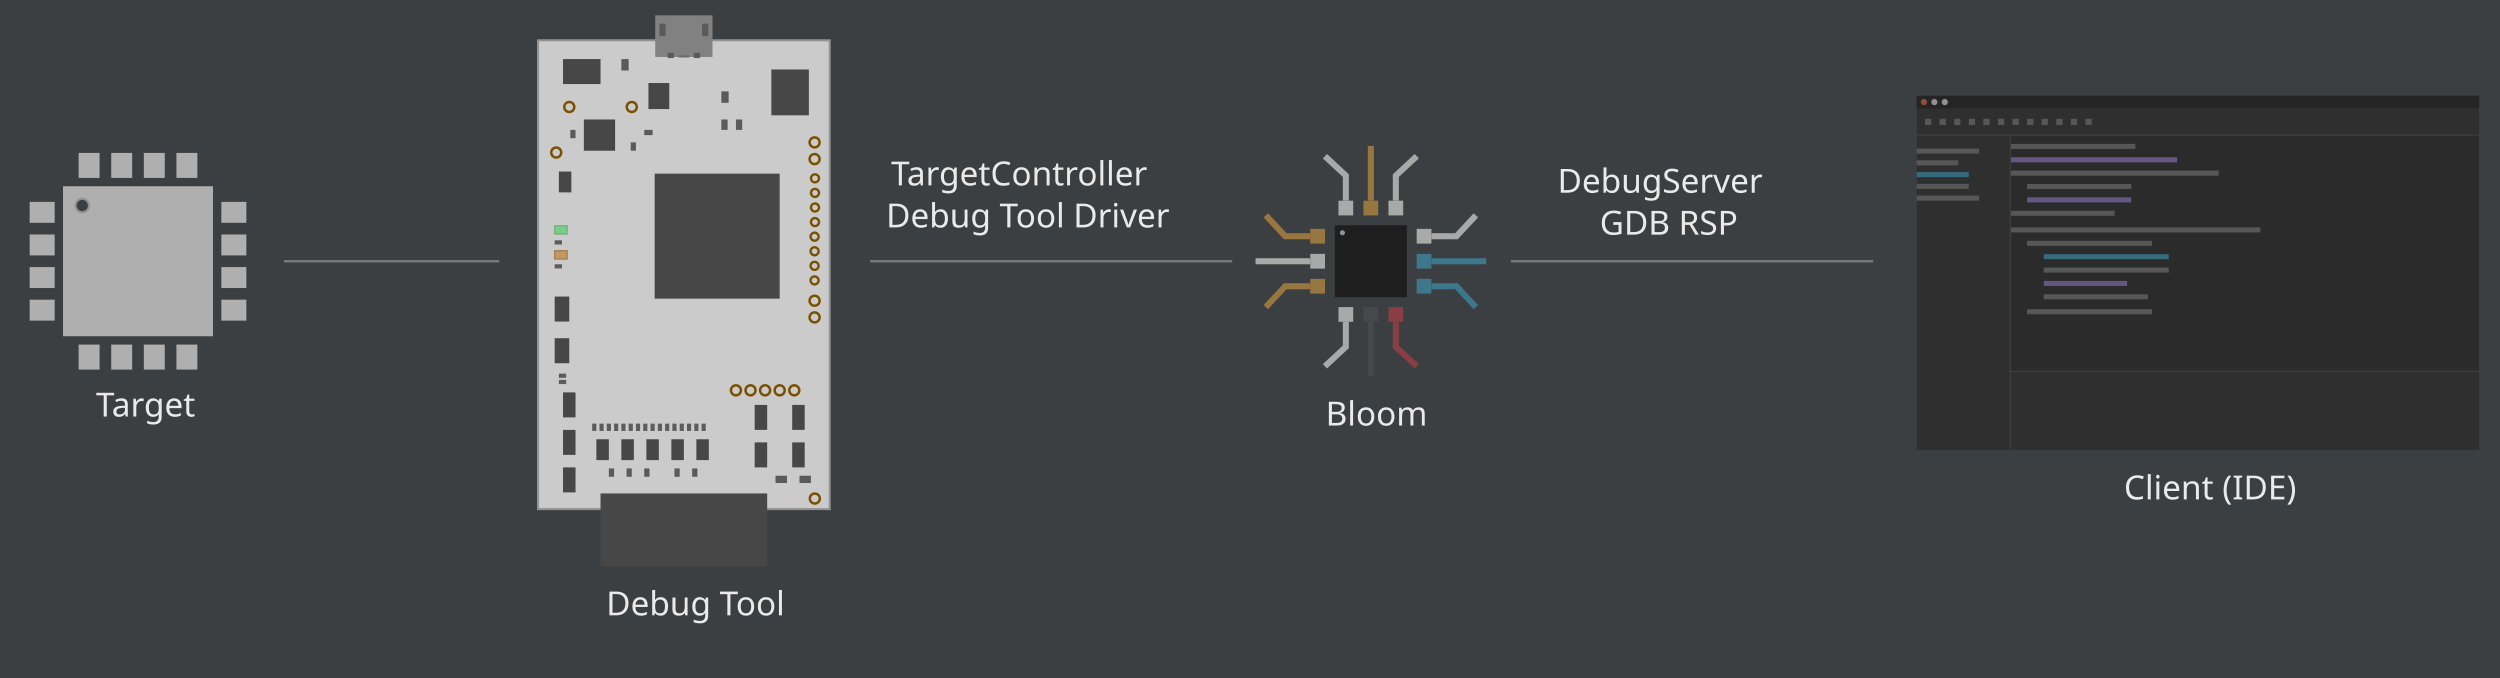
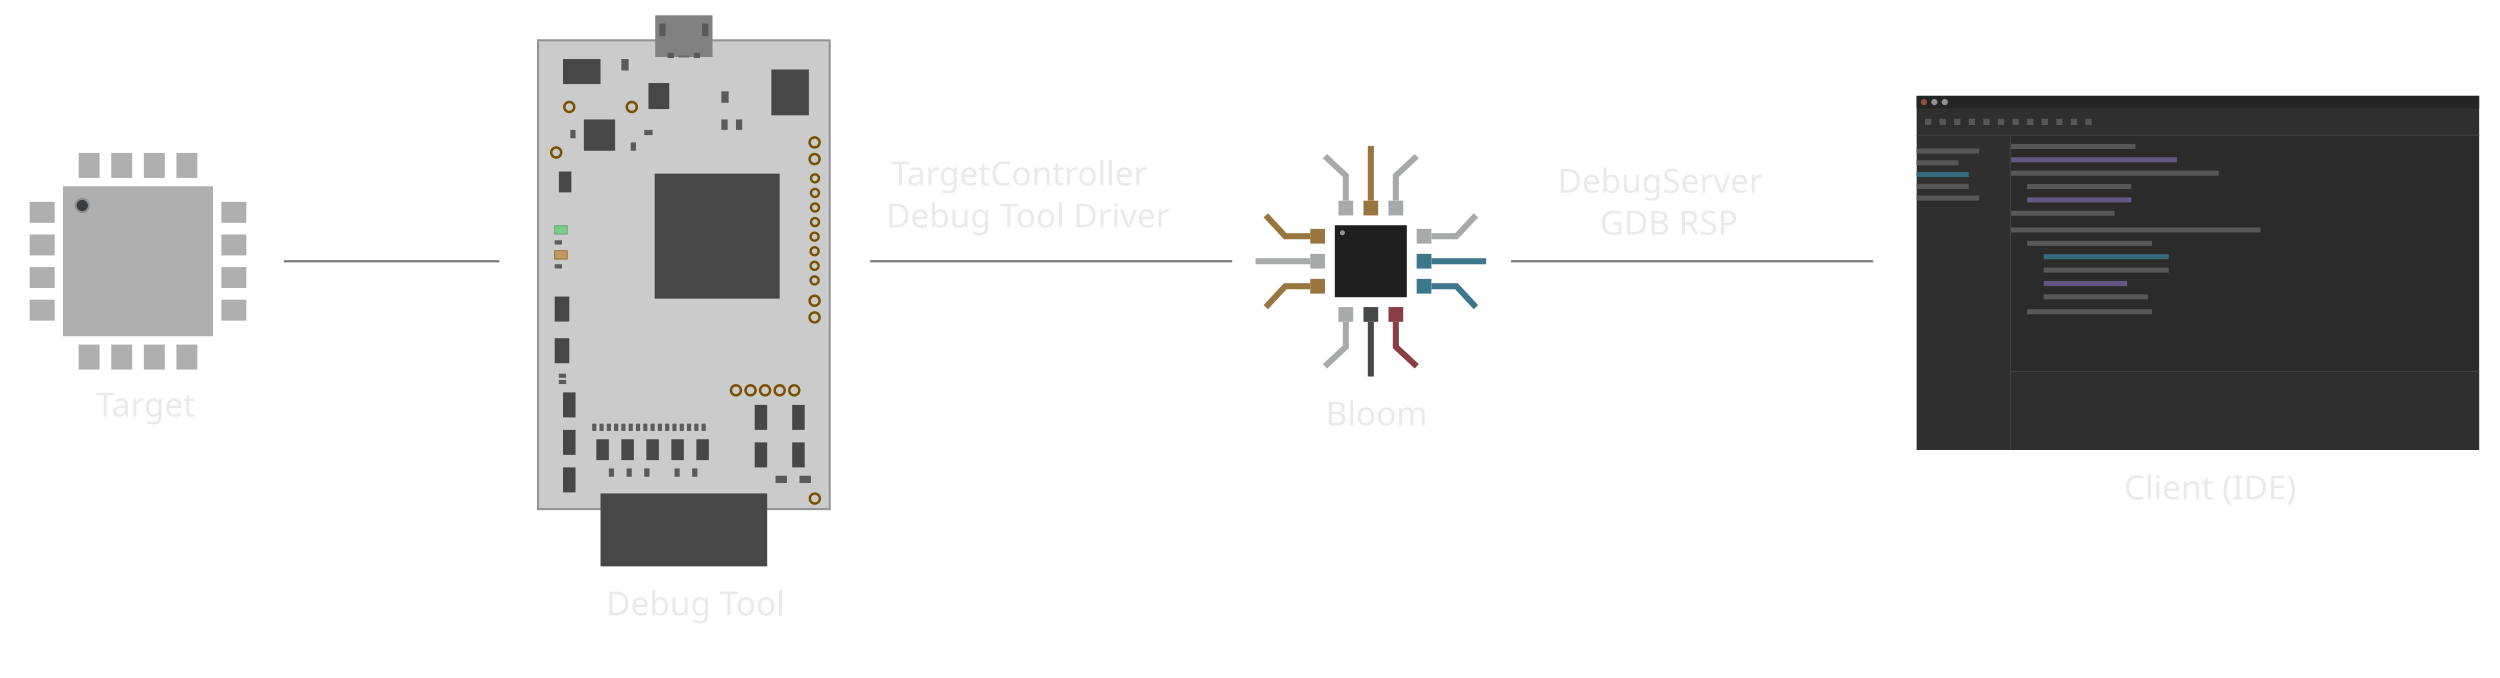
<svg xmlns="http://www.w3.org/2000/svg" width="1200" height="325" viewBox="0 0 317.5 85.99" version="1.1" id="svg4362">
  <defs id="defs4356">
    <rect x="101.296" y="34.963" width="29.271" height="15.143" id="rect1286" />
    <rect x="142.055" y="42.473" width="42.56" height="13.53" id="rect5726" />
  </defs>
-   <g id="layer3" style="display:inline">
-     <rect style="fill:#3c3f41;fill-opacity:1;stroke:none;stroke-width:0.14;stroke-miterlimit:4;stroke-dasharray:none;stroke-opacity:1" id="rect1337" width="333.052" height="113.406" x="-10.907" y="-2.879" />
-   </g>
+   <g id="layer3" style="display:inline" />
  <g id="layer1">
    <rect style="display:inline;fill:#cbcbcb;fill-opacity:1;stroke:#939393;stroke-width:0.259;stroke-miterlimit:4;stroke-dasharray:none;stroke-opacity:1" id="rect1596" width="59.537" height="37.047" x="-64.654" y="68.326" transform="rotate(-90)" />
    <rect style="display:inline;opacity:1;fill:#474747;fill-opacity:1;stroke-width:0.414" id="rect1621" width="15.875" height="15.875" x="-37.928" y="83.145" transform="rotate(-90)" />
    <rect style="display:inline;opacity:1;fill:#474747;fill-opacity:1;stroke-width:0.137" id="rect1621-3" width="5.821" height="4.763" x="-14.645" y="97.962" transform="rotate(-90)" />
    <rect style="display:inline;opacity:1;fill:#474747;fill-opacity:1;stroke-width:0.303" id="rect1638" width="2.646" height="1.587" x="-58.433" y="75.737" transform="rotate(-90)" />
    <rect style="display:inline;opacity:1;fill:#474747;fill-opacity:1;stroke-width:0.303" id="rect1638-6" width="2.646" height="1.587" x="-58.433" y="78.912" transform="rotate(-90)" />
    <rect style="display:inline;opacity:1;fill:#474747;fill-opacity:1;stroke-width:0.303" id="rect1638-6-7" width="2.646" height="1.587" x="-58.433" y="82.087" transform="rotate(-90)" />
    <rect style="display:inline;opacity:1;fill:#474747;fill-opacity:1;stroke-width:0.303" id="rect1638-6-7-5" width="2.646" height="1.587" x="-58.433" y="85.262" transform="rotate(-90)" />
    <rect style="display:inline;opacity:1;fill:#474747;fill-opacity:1;stroke-width:0.303" id="rect1638-6-7-5-3" width="2.646" height="1.587" x="-58.433" y="88.437" transform="rotate(-90)" />
    <rect style="display:inline;opacity:1;fill:#474747;fill-opacity:1;stroke-width:0.332" id="rect1638-6-7-5-3-5" width="3.175" height="1.587" x="-59.359" y="95.845" transform="rotate(-90)" />
    <rect style="display:inline;opacity:1;fill:#474747;fill-opacity:1;stroke-width:0.332" id="rect1638-6-7-5-3-5-6" width="3.175" height="1.587" x="-54.597" y="95.845" transform="rotate(-90)" />
    <rect style="display:inline;opacity:1;fill:#474747;fill-opacity:1;stroke-width:0.332" id="rect1638-6-7-5-3-5-6-2" width="3.175" height="1.587" x="-59.359" y="100.608" transform="rotate(-90)" />
    <rect style="display:inline;opacity:1;fill:#474747;fill-opacity:1;stroke-width:0.332" id="rect1638-6-7-5-3-5-6-2-9" width="3.175" height="1.587" x="-54.597" y="100.608" transform="rotate(-90)" />
    <rect style="display:inline;opacity:1;fill:#818181;fill-opacity:1;stroke-width:0.26" id="rect1760" width="5.292" height="7.276" x="-7.236" y="83.212" transform="rotate(-90)" />
    <rect style="display:inline;opacity:1;fill:#474747;fill-opacity:1;stroke-width:0.332" id="rect1638-6-7-5-3-5-1" width="3.175" height="1.587" x="-62.534" y="71.504" transform="rotate(-90)" />
    <rect style="display:inline;opacity:1;fill:#474747;fill-opacity:1;stroke-width:0.332" id="rect1638-6-7-5-3-5-1-2" width="3.175" height="1.587" x="-57.772" y="71.504" transform="rotate(-90)" />
    <rect style="display:inline;opacity:1;fill:#474747;fill-opacity:1;stroke-width:0.332" id="rect1638-6-7-5-3-5-1-2-7" width="3.175" height="1.587" x="-53.009" y="71.504" transform="rotate(-90)" />
    <rect style="display:inline;opacity:1;fill:#474747;fill-opacity:1;stroke-width:0.101" id="rect1621-3-0" width="3.175" height="4.763" x="-10.676" y="71.504" transform="rotate(-90)" />
    <rect style="display:inline;opacity:1;fill:#474747;fill-opacity:1;stroke-width:0.104" id="rect1621-3-9" width="3.969" height="3.969" x="-19.143" y="74.15" transform="rotate(-90)" />
    <rect style="display:inline;opacity:1;fill:#474747;fill-opacity:1;stroke-width:0.359" id="rect1638-6-7-5-3-5-1-3" width="3.175" height="1.852" x="-46.13" y="70.445" transform="rotate(-90)" />
    <rect style="display:inline;opacity:1;fill:#474747;fill-opacity:1;stroke-width:0.359" id="rect1638-6-7-5-3-5-1-2-6" width="3.175" height="1.852" x="-40.838" y="70.445" transform="rotate(-90)" />
    <rect style="display:inline;opacity:1;fill:#474747;fill-opacity:1;stroke-width:0.303" id="rect1638-8" width="2.646" height="1.587" x="-24.434" y="70.975" transform="rotate(-90)" />
    <rect style="display:inline;opacity:1;fill:#5c5c5c;fill-opacity:1;stroke:none;stroke-width:0.217;stroke-miterlimit:4;stroke-dasharray:none;stroke-opacity:1" id="rect2260" width="0.926" height="0.529" x="-54.729" y="75.208" transform="rotate(-90)" />
    <rect style="display:inline;opacity:1;fill:#5c5c5c;fill-opacity:1;stroke:none;stroke-width:0.217;stroke-miterlimit:4;stroke-dasharray:none;stroke-opacity:1" id="rect2260-3" width="0.926" height="0.529" x="-54.729" y="76.134" transform="rotate(-90)" />
    <rect style="display:inline;opacity:1;fill:#5c5c5c;fill-opacity:1;stroke:none;stroke-width:0.217;stroke-miterlimit:4;stroke-dasharray:none;stroke-opacity:1" id="rect2260-3-6" width="0.926" height="0.529" x="-54.729" y="77.06" transform="rotate(-90)" />
    <rect style="display:inline;opacity:1;fill:#5c5c5c;fill-opacity:1;stroke:none;stroke-width:0.217;stroke-miterlimit:4;stroke-dasharray:none;stroke-opacity:1" id="rect2260-1" width="0.926" height="0.529" x="-54.729" y="77.986" transform="rotate(-90)" />
    <rect style="display:inline;opacity:1;fill:#5c5c5c;fill-opacity:1;stroke:none;stroke-width:0.217;stroke-miterlimit:4;stroke-dasharray:none;stroke-opacity:1" id="rect2260-3-0" width="0.926" height="0.529" x="-54.729" y="78.912" transform="rotate(-90)" />
    <rect style="display:inline;opacity:1;fill:#5c5c5c;fill-opacity:1;stroke:none;stroke-width:0.217;stroke-miterlimit:4;stroke-dasharray:none;stroke-opacity:1" id="rect2260-3-6-6" width="0.926" height="0.529" x="-54.729" y="79.838" transform="rotate(-90)" />
    <rect style="display:inline;opacity:1;fill:#5c5c5c;fill-opacity:1;stroke:none;stroke-width:0.217;stroke-miterlimit:4;stroke-dasharray:none;stroke-opacity:1" id="rect2260-32" width="0.926" height="0.529" x="-54.729" y="80.764" transform="rotate(-90)" />
    <rect style="display:inline;opacity:1;fill:#5c5c5c;fill-opacity:1;stroke:none;stroke-width:0.217;stroke-miterlimit:4;stroke-dasharray:none;stroke-opacity:1" id="rect2260-3-06" width="0.926" height="0.529" x="-54.729" y="81.69" transform="rotate(-90)" />
    <rect style="display:inline;opacity:1;fill:#5c5c5c;fill-opacity:1;stroke:none;stroke-width:0.217;stroke-miterlimit:4;stroke-dasharray:none;stroke-opacity:1" id="rect2260-3-6-1" width="0.926" height="0.529" x="-54.729" y="82.616" transform="rotate(-90)" />
    <rect style="display:inline;opacity:1;fill:#5c5c5c;fill-opacity:1;stroke:none;stroke-width:0.217;stroke-miterlimit:4;stroke-dasharray:none;stroke-opacity:1" id="rect2260-1-5" width="0.926" height="0.529" x="-54.729" y="83.542" transform="rotate(-90)" />
    <rect style="display:inline;opacity:1;fill:#5c5c5c;fill-opacity:1;stroke:none;stroke-width:0.217;stroke-miterlimit:4;stroke-dasharray:none;stroke-opacity:1" id="rect2260-3-0-5" width="0.926" height="0.529" x="-54.729" y="84.468" transform="rotate(-90)" />
    <rect style="display:inline;opacity:1;fill:#5c5c5c;fill-opacity:1;stroke:none;stroke-width:0.217;stroke-miterlimit:4;stroke-dasharray:none;stroke-opacity:1" id="rect2260-3-6-6-4" width="0.926" height="0.529" x="-54.729" y="85.394" transform="rotate(-90)" />
    <rect style="display:inline;opacity:1;fill:#5c5c5c;fill-opacity:1;stroke:none;stroke-width:0.217;stroke-miterlimit:4;stroke-dasharray:none;stroke-opacity:1" id="rect2260-3-6-1-7" width="0.926" height="0.529" x="-54.729" y="86.32" transform="rotate(-90)" />
    <rect style="display:inline;opacity:1;fill:#5c5c5c;fill-opacity:1;stroke:none;stroke-width:0.217;stroke-miterlimit:4;stroke-dasharray:none;stroke-opacity:1" id="rect2260-1-5-6" width="0.926" height="0.529" x="-54.729" y="87.246" transform="rotate(-90)" />
    <rect style="display:inline;opacity:1;fill:#5c5c5c;fill-opacity:1;stroke:none;stroke-width:0.217;stroke-miterlimit:4;stroke-dasharray:none;stroke-opacity:1" id="rect2260-3-0-5-5" width="0.926" height="0.529" x="-54.729" y="88.172" transform="rotate(-90)" />
    <rect style="display:inline;opacity:1;fill:#5c5c5c;fill-opacity:1;stroke:none;stroke-width:0.217;stroke-miterlimit:4;stroke-dasharray:none;stroke-opacity:1" id="rect2260-3-6-6-4-6" width="0.926" height="0.529" x="-54.729" y="89.098" transform="rotate(-90)" />
    <rect style="display:inline;opacity:1;fill:#7bcd8b;fill-opacity:1;stroke:#6baa78;stroke-width:0.132;stroke-miterlimit:4;stroke-dasharray:none;stroke-opacity:1" id="rect2367" width="1.058" height="1.587" x="-29.726" y="70.445" transform="rotate(-90)" />
    <rect style="display:inline;opacity:1;fill:#c09965;fill-opacity:1;stroke:#9e753d;stroke-width:0.132;stroke-miterlimit:4;stroke-dasharray:none;stroke-opacity:1" id="rect2367-9" width="1.058" height="1.587" x="-32.901" y="70.445" transform="rotate(-90)" />
    <rect style="display:inline;opacity:1;fill:#5a5a5a;fill-opacity:1;stroke:none;stroke-width:0.308;stroke-miterlimit:4;stroke-dasharray:none;stroke-opacity:1" id="rect2402" width="1.587" height="0.794" x="-4.591" y="83.741" transform="rotate(-90)" />
    <rect style="display:inline;opacity:1;fill:#5a5a5a;fill-opacity:1;stroke:none;stroke-width:0.308;stroke-miterlimit:4;stroke-dasharray:none;stroke-opacity:1" id="rect2402-4" width="1.587" height="0.794" x="-4.591" y="89.165" transform="rotate(-90)" />
    <rect style="display:inline;opacity:1;fill:#5a5a5a;fill-opacity:1;stroke:none;stroke-width:0.199;stroke-miterlimit:4;stroke-dasharray:none;stroke-opacity:1" id="rect2402-4-5" width="0.661" height="0.794" x="-7.369" y="88.106" transform="rotate(-90)" />
    <rect style="display:inline;opacity:1;fill:#5a5a5a;fill-opacity:1;stroke:none;stroke-width:0.199;stroke-miterlimit:4;stroke-dasharray:none;stroke-opacity:1" id="rect2402-4-5-2" width="0.661" height="0.794" x="-7.369" y="84.799" transform="rotate(-90)" />
    <rect style="display:inline;opacity:1;fill:#5a5a5a;fill-opacity:1;stroke:none;stroke-width:0.083;stroke-miterlimit:4;stroke-dasharray:none;stroke-opacity:1" id="rect2458" width="1.323" height="0.794" x="-16.497" y="93.464" transform="rotate(-90)" />
    <rect style="display:inline;opacity:1;fill:#5a5a5a;fill-opacity:1;stroke:none;stroke-width:0.083;stroke-miterlimit:4;stroke-dasharray:none;stroke-opacity:1" id="rect2458-5" width="1.323" height="0.794" x="-16.497" y="91.612" transform="rotate(-90)" />
    <rect style="display:inline;opacity:1;fill:#5a5a5a;fill-opacity:1;stroke:none;stroke-width:0.094;stroke-miterlimit:4;stroke-dasharray:none;stroke-opacity:1" id="rect2458-5-4" width="1.455" height="0.926" x="-13.057" y="91.612" transform="rotate(-90)" />
    <rect style="display:inline;opacity:1;fill:#474747;fill-opacity:1;stroke-width:0.077" id="rect1621-3-9-7" width="3.307" height="2.646" x="-13.851" y="82.352" transform="rotate(-90)" />
    <rect style="display:inline;opacity:1;fill:#5a5a5a;fill-opacity:1;stroke:none;stroke-width:0.094;stroke-miterlimit:4;stroke-dasharray:none;stroke-opacity:1" id="rect2458-5-4-4" width="1.455" height="0.926" x="98.491" y="60.418" />
    <rect style="display:inline;opacity:1;fill:#5a5a5a;fill-opacity:1;stroke:none;stroke-width:0.094;stroke-miterlimit:4;stroke-dasharray:none;stroke-opacity:1" id="rect2458-5-4-4-4" width="1.455" height="0.926" x="101.534" y="60.418" />
    <rect style="display:inline;opacity:1;fill:#5a5a5a;fill-opacity:1;stroke:none;stroke-width:0.068;stroke-miterlimit:4;stroke-dasharray:none;stroke-opacity:1" id="rect2458-5-3" width="1.058" height="0.661" x="-60.55" y="77.325" transform="rotate(-90)" />
    <rect style="display:inline;opacity:1;fill:#5a5a5a;fill-opacity:1;stroke:none;stroke-width:0.068;stroke-miterlimit:4;stroke-dasharray:none;stroke-opacity:1" id="rect2458-5-3-0" width="1.058" height="0.661" x="-60.55" y="79.573" transform="rotate(-90)" />
    <rect style="display:inline;opacity:1;fill:#5a5a5a;fill-opacity:1;stroke:none;stroke-width:0.068;stroke-miterlimit:4;stroke-dasharray:none;stroke-opacity:1" id="rect2458-5-3-0-7" width="1.058" height="0.661" x="-60.55" y="81.822" transform="rotate(-90)" />
    <rect style="display:inline;opacity:1;fill:#5a5a5a;fill-opacity:1;stroke:none;stroke-width:0.068;stroke-miterlimit:4;stroke-dasharray:none;stroke-opacity:1" id="rect2458-5-3-0-8" width="1.058" height="0.661" x="-60.55" y="85.659" transform="rotate(-90)" />
    <rect style="display:inline;opacity:1;fill:#5a5a5a;fill-opacity:1;stroke:none;stroke-width:0.068;stroke-miterlimit:4;stroke-dasharray:none;stroke-opacity:1" id="rect2458-5-3-0-7-6" width="1.058" height="0.661" x="-60.55" y="87.908" transform="rotate(-90)" />
    <rect style="display:inline;opacity:1;fill:#6a6a6a;fill-opacity:1;stroke:none;stroke-width:0.162;stroke-miterlimit:4;stroke-dasharray:none;stroke-opacity:1" id="rect2402-4-5-8" width="0.265" height="1.323" x="-7.302" y="86.188" transform="rotate(-90)" />
    <rect style="display:inline;opacity:1;fill:#5a5a5a;fill-opacity:1;stroke:none;stroke-width:0.094;stroke-miterlimit:4;stroke-dasharray:none;stroke-opacity:1" id="rect2458-5-4-8" width="1.455" height="0.926" x="-8.956" y="78.912" transform="rotate(-90)" />
    <rect style="display:inline;opacity:1;fill:#5a5a5a;fill-opacity:1;stroke:none;stroke-width:0.068;stroke-miterlimit:4;stroke-dasharray:none;stroke-opacity:1" id="rect2458-5-3-0-7-4" width="1.058" height="0.661" x="81.822" y="16.497" />
    <rect style="display:inline;opacity:1;fill:#5a5a5a;fill-opacity:1;stroke:none;stroke-width:0.068;stroke-miterlimit:4;stroke-dasharray:none;stroke-opacity:1" id="rect2458-5-3-0-7-4-3" width="1.058" height="0.661" x="18.084" y="-80.764" transform="rotate(90)" />
    <rect style="display:inline;opacity:1;fill:#5a5a5a;fill-opacity:1;stroke:none;stroke-width:0.068;stroke-miterlimit:4;stroke-dasharray:none;stroke-opacity:1" id="rect2458-5-3-0-7-4-3-1" width="1.058" height="0.661" x="16.497" y="-73.091" transform="rotate(90)" />
    <rect style="display:inline;opacity:1;fill:#5c5c5c;fill-opacity:1;stroke:none;stroke-width:0.217;stroke-miterlimit:4;stroke-dasharray:none;stroke-opacity:1" id="rect2260-4" width="0.926" height="0.529" x="70.975" y="48.247" />
    <rect style="display:inline;opacity:1;fill:#5c5c5c;fill-opacity:1;stroke:none;stroke-width:0.217;stroke-miterlimit:4;stroke-dasharray:none;stroke-opacity:1" id="rect2260-4-9" width="0.926" height="0.529" x="70.975" y="47.453" />
    <rect style="display:inline;opacity:1;fill:#5c5c5c;fill-opacity:1;stroke:none;stroke-width:0.217;stroke-miterlimit:4;stroke-dasharray:none;stroke-opacity:1" id="rect2260-4-9-2" width="0.926" height="0.529" x="70.445" y="33.562" />
    <rect style="display:inline;opacity:1;fill:#5c5c5c;fill-opacity:1;stroke:none;stroke-width:0.217;stroke-miterlimit:4;stroke-dasharray:none;stroke-opacity:1" id="rect2260-4-9-2-0" width="0.926" height="0.529" x="70.445" y="30.52" />
    <rect style="display:inline;opacity:1;fill:#474747;fill-opacity:1;stroke-width:0.289" id="rect1616" width="9.26" height="21.167" x="-71.927" y="76.266" transform="rotate(-90)" />
    <ellipse style="display:inline;opacity:1;fill:none;fill-opacity:1;stroke:#795000;stroke-width:0.305;stroke-miterlimit:4;stroke-dasharray:none;stroke-opacity:1" id="path1876" cx="-35.613" cy="103.452" ry="0.509" rx="0.509" transform="rotate(-90)" />
    <ellipse style="display:inline;opacity:1;fill:none;fill-opacity:1;stroke:#795000;stroke-width:0.305;stroke-miterlimit:4;stroke-dasharray:none;stroke-opacity:1" id="path1876-6" cx="-33.761" cy="103.452" ry="0.509" rx="0.509" transform="rotate(-90)" />
    <ellipse style="display:inline;opacity:1;fill:none;fill-opacity:1;stroke:#795000;stroke-width:0.305;stroke-miterlimit:4;stroke-dasharray:none;stroke-opacity:1" id="path1876-6-2" cx="-31.909" cy="103.452" ry="0.509" rx="0.509" transform="rotate(-90)" />
    <ellipse style="display:inline;opacity:1;fill:none;fill-opacity:1;stroke:#795000;stroke-width:0.305;stroke-miterlimit:4;stroke-dasharray:none;stroke-opacity:1" id="path1876-6-2-6" cx="-30.057" cy="103.452" ry="0.509" rx="0.509" transform="rotate(-90)" />
    <ellipse style="display:inline;opacity:1;fill:none;fill-opacity:1;stroke:#795000;stroke-width:0.305;stroke-miterlimit:4;stroke-dasharray:none;stroke-opacity:1" id="path1876-2" cx="-28.205" cy="103.503" ry="0.509" rx="0.509" transform="rotate(-90)" />
    <ellipse style="display:inline;opacity:1;fill:none;fill-opacity:1;stroke:#795000;stroke-width:0.305;stroke-miterlimit:4;stroke-dasharray:none;stroke-opacity:1" id="path1876-6-0" cx="-26.353" cy="103.503" ry="0.509" rx="0.509" transform="rotate(-90)" />
    <ellipse style="display:inline;opacity:1;fill:none;fill-opacity:1;stroke:#795000;stroke-width:0.305;stroke-miterlimit:4;stroke-dasharray:none;stroke-opacity:1" id="path1876-6-2-2" cx="-24.5" cy="103.503" ry="0.509" rx="0.509" transform="rotate(-90)" />
    <ellipse style="display:inline;opacity:1;fill:none;fill-opacity:1;stroke:#795000;stroke-width:0.305;stroke-miterlimit:4;stroke-dasharray:none;stroke-opacity:1" id="path1876-6-2-6-3" cx="-22.648" cy="103.503" ry="0.509" rx="0.509" transform="rotate(-90)" />
    <ellipse style="display:inline;opacity:1;fill:none;fill-opacity:1;stroke:#795000;stroke-width:0.318;stroke-miterlimit:4;stroke-dasharray:none;stroke-opacity:1" id="path2085" cx="-63.317" cy="103.484" rx="0.635" ry="0.635" transform="rotate(-90)" />
    <ellipse style="display:inline;opacity:1;fill:none;fill-opacity:1;stroke:#795000;stroke-width:0.318;stroke-miterlimit:4;stroke-dasharray:none;stroke-opacity:1" id="path2085-2" cx="-19.371" cy="70.64" rx="0.635" ry="0.635" transform="rotate(-90)" />
    <ellipse style="display:inline;opacity:1;fill:none;fill-opacity:1;stroke:#795000;stroke-width:0.318;stroke-miterlimit:4;stroke-dasharray:none;stroke-opacity:1" id="path2085-2-9" cx="-13.586" cy="72.297" rx="0.635" ry="0.635" transform="rotate(-90)" />
    <ellipse style="display:inline;opacity:1;fill:none;fill-opacity:1;stroke:#795000;stroke-width:0.318;stroke-miterlimit:4;stroke-dasharray:none;stroke-opacity:1" id="path2085-2-3" cx="-49.57" cy="93.464" rx="0.635" ry="0.635" transform="rotate(-90)" />
    <ellipse style="display:inline;opacity:1;fill:none;fill-opacity:1;stroke:#795000;stroke-width:0.318;stroke-miterlimit:4;stroke-dasharray:none;stroke-opacity:1" id="path2085-2-3-1" cx="-49.57" cy="95.316" rx="0.635" ry="0.635" transform="rotate(-90)" />
    <ellipse style="display:inline;opacity:1;fill:none;fill-opacity:1;stroke:#795000;stroke-width:0.318;stroke-miterlimit:4;stroke-dasharray:none;stroke-opacity:1" id="path2085-2-3-9" cx="-49.57" cy="97.168" rx="0.635" ry="0.635" transform="rotate(-90)" />
    <ellipse style="display:inline;opacity:1;fill:none;fill-opacity:1;stroke:#795000;stroke-width:0.318;stroke-miterlimit:4;stroke-dasharray:none;stroke-opacity:1" id="path2085-2-3-1-4" cx="-49.57" cy="99.02" rx="0.635" ry="0.635" transform="rotate(-90)" />
    <ellipse style="display:inline;opacity:1;fill:none;fill-opacity:1;stroke:#795000;stroke-width:0.318;stroke-miterlimit:4;stroke-dasharray:none;stroke-opacity:1" id="path2085-2-3-1-4-7" cx="-49.57" cy="100.872" rx="0.635" ry="0.635" transform="rotate(-90)" />
    <ellipse style="display:inline;opacity:1;fill:none;fill-opacity:1;stroke:#795000;stroke-width:0.318;stroke-miterlimit:4;stroke-dasharray:none;stroke-opacity:1" id="path2085-2-9-4" cx="-13.586" cy="80.235" rx="0.635" ry="0.635" transform="rotate(-90)" />
    <ellipse style="display:inline;opacity:1;fill:none;fill-opacity:1;stroke:#795000;stroke-width:0.318;stroke-miterlimit:4;stroke-dasharray:none;stroke-opacity:1" id="path2085-5" cx="-38.193" cy="103.452" rx="0.635" ry="0.635" transform="rotate(-90)" />
    <ellipse style="display:inline;opacity:1;fill:none;fill-opacity:1;stroke:#795000;stroke-width:0.318;stroke-miterlimit:4;stroke-dasharray:none;stroke-opacity:1" id="path2085-5-0" cx="-40.309" cy="103.452" rx="0.635" ry="0.635" transform="rotate(-90)" />
    <ellipse style="display:inline;opacity:1;fill:none;fill-opacity:1;stroke:#795000;stroke-width:0.318;stroke-miterlimit:4;stroke-dasharray:none;stroke-opacity:1" id="path2085-5-3" cx="-18.084" cy="103.452" rx="0.635" ry="0.635" transform="rotate(-90)" />
    <ellipse style="display:inline;opacity:1;fill:none;fill-opacity:1;stroke:#795000;stroke-width:0.318;stroke-miterlimit:4;stroke-dasharray:none;stroke-opacity:1" id="path2085-5-0-7" cx="-20.201" cy="103.452" rx="0.635" ry="0.635" transform="rotate(-90)" />
    <text xml:space="preserve" style="font-style:normal;font-weight:normal;font-size:4.233px;line-height:1.25;font-family:sans-serif;fill:#eaeaea;fill-opacity:1;stroke:none;stroke-width:0.265" x="76.988" y="78.146" id="text1292-8-62-1">
      <tspan x="76.988" y="78.146" style="font-style:normal;font-variant:normal;font-weight:normal;font-stretch:normal;font-size:4.233px;font-family:'Source Sans Pro';-inkscape-font-specification:'Source Sans Pro';fill:#eaeaea;fill-opacity:1;stroke-width:0.265" id="tspan2165">Debug Tool</tspan>
    </text>
  </g>
  <g id="layer8">
    <rect style="fill:#2f2f2f;fill-opacity:1;stroke:none;stroke-width:0.2" id="rect3910" width="71.438" height="44.979" x="243.416" y="12.171" />
    <rect style="fill:#2b2b2b;fill-opacity:1;stroke:none;stroke-width:0.317;stroke-miterlimit:4;stroke-dasharray:none;stroke-opacity:1" id="rect3971" width="59.505" height="39.92" x="255.323" y="17.166" />
    <rect style="fill:#2f2f2f;fill-opacity:1;stroke:none;stroke-width:0.236;stroke-miterlimit:4;stroke-dasharray:none;stroke-opacity:1" id="rect4135" width="59.518" height="9.918" x="255.323" y="47.168" />
    <rect style="fill:#575757;fill-opacity:1;stroke:none;stroke-width:0.066;stroke-miterlimit:4;stroke-dasharray:none;stroke-opacity:1" id="rect3974" width="0.794" height="0.794" x="244.475" y="15.081" />
    <rect style="fill:#575757;fill-opacity:1;stroke:none;stroke-width:0.066;stroke-miterlimit:4;stroke-dasharray:none;stroke-opacity:1" id="rect3974-2" width="0.794" height="0.794" x="246.327" y="15.081" />
    <rect style="fill:#575757;fill-opacity:1;stroke:none;stroke-width:0.066;stroke-miterlimit:4;stroke-dasharray:none;stroke-opacity:1" id="rect3974-2-6" width="0.794" height="0.794" x="248.179" y="15.081" />
    <rect style="fill:#575757;fill-opacity:1;stroke:none;stroke-width:0.066;stroke-miterlimit:4;stroke-dasharray:none;stroke-opacity:1" id="rect3974-6" width="0.794" height="0.794" x="250.031" y="15.081" />
    <rect style="fill:#575757;fill-opacity:1;stroke:none;stroke-width:0.066;stroke-miterlimit:4;stroke-dasharray:none;stroke-opacity:1" id="rect3974-2-4" width="0.794" height="0.794" x="251.883" y="15.081" />
    <rect style="fill:#575757;fill-opacity:1;stroke:none;stroke-width:0.066;stroke-miterlimit:4;stroke-dasharray:none;stroke-opacity:1" id="rect3974-2-6-9" width="0.794" height="0.794" x="253.735" y="15.081" />
    <rect style="fill:#575757;fill-opacity:1;stroke:none;stroke-width:0.066;stroke-miterlimit:4;stroke-dasharray:none;stroke-opacity:1" id="rect3974-5" width="0.794" height="0.794" x="255.587" y="15.081" />
    <rect style="fill:#575757;fill-opacity:1;stroke:none;stroke-width:0.066;stroke-miterlimit:4;stroke-dasharray:none;stroke-opacity:1" id="rect3974-2-0" width="0.794" height="0.794" x="257.439" y="15.081" />
    <rect style="fill:#575757;fill-opacity:1;stroke:none;stroke-width:0.066;stroke-miterlimit:4;stroke-dasharray:none;stroke-opacity:1" id="rect3974-2-6-4" width="0.794" height="0.794" x="259.291" y="15.081" />
    <rect style="fill:#575757;fill-opacity:1;stroke:none;stroke-width:0.066;stroke-miterlimit:4;stroke-dasharray:none;stroke-opacity:1" id="rect3974-6-8" width="0.794" height="0.794" x="261.143" y="15.081" />
    <rect style="fill:#575757;fill-opacity:1;stroke:none;stroke-width:0.066;stroke-miterlimit:4;stroke-dasharray:none;stroke-opacity:1" id="rect3974-2-4-7" width="0.794" height="0.794" x="262.996" y="15.081" />
    <rect style="fill:#575757;fill-opacity:1;stroke:none;stroke-width:0.066;stroke-miterlimit:4;stroke-dasharray:none;stroke-opacity:1" id="rect3974-2-6-9-1" width="0.794" height="0.794" x="264.848" y="15.081" />
    <rect style="fill:#575757;fill-opacity:1;stroke:none;stroke-width:0.188;stroke-miterlimit:4;stroke-dasharray:none;stroke-opacity:1" id="rect3974-7" width="7.938" height="0.64" x="243.416" y="18.865" />
    <rect style="fill:#575757;fill-opacity:1;stroke:none;stroke-width:0.153;stroke-miterlimit:4;stroke-dasharray:none;stroke-opacity:1" id="rect3974-7-2" width="5.292" height="0.64" x="243.416" y="20.358" />
    <rect style="fill:#366a7d;fill-opacity:1;stroke:none;stroke-width:0.171;stroke-miterlimit:4;stroke-dasharray:none;stroke-opacity:1" id="rect3974-7-2-7" width="6.615" height="0.64" x="243.416" y="21.852" />
    <rect style="fill:#575757;fill-opacity:1;stroke:none;stroke-width:0.171;stroke-miterlimit:4;stroke-dasharray:none;stroke-opacity:1" id="rect3974-7-2-7-2" width="6.615" height="0.64" x="243.416" y="23.345" />
    <rect style="fill:#575757;fill-opacity:1;stroke:none;stroke-width:0.188;stroke-miterlimit:4;stroke-dasharray:none;stroke-opacity:1" id="rect3974-7-26" width="7.938" height="0.64" x="243.416" y="24.839" />
    <rect style="fill:#575757;fill-opacity:1;stroke:none;stroke-width:0.266;stroke-miterlimit:4;stroke-dasharray:none;stroke-opacity:1" id="rect3974-7-0" width="15.875" height="0.64" x="255.323" y="18.274" />
    <rect style="fill:#645783;fill-opacity:1;stroke:none;stroke-width:0.307;stroke-miterlimit:4;stroke-dasharray:none;stroke-opacity:1" id="rect3974-7-0-6" width="21.167" height="0.64" x="255.323" y="19.973" />
    <rect style="fill:#575757;fill-opacity:1;stroke:none;stroke-width:0.343;stroke-miterlimit:4;stroke-dasharray:none;stroke-opacity:1" id="rect3974-7-0-6-1" width="26.458" height="0.64" x="255.323" y="21.671" />
    <rect style="fill:#575757;fill-opacity:1;stroke:none;stroke-width:0.243;stroke-miterlimit:4;stroke-dasharray:none;stroke-opacity:1" id="rect3974-7-0-6-1-5" width="13.229" height="0.64" x="257.439" y="23.369" />
    <rect style="fill:#645783;fill-opacity:1;stroke:none;stroke-width:0.243;stroke-miterlimit:4;stroke-dasharray:none;stroke-opacity:1" id="rect3974-7-0-6-1-5-9" width="13.229" height="0.64" x="257.439" y="25.068" />
    <rect style="fill:#575757;fill-opacity:1;stroke:none;stroke-width:0.376;stroke-miterlimit:4;stroke-dasharray:none;stroke-opacity:1" id="rect3974-7-0-6-1-4" width="31.75" height="0.64" x="255.323" y="28.883" />
    <rect style="fill:#575757;fill-opacity:1;stroke:none;stroke-width:0.266;stroke-miterlimit:4;stroke-dasharray:none;stroke-opacity:1" id="rect3974-7-0-6-1-4-9" width="15.875" height="0.64" x="257.439" y="30.582" />
    <rect style="fill:#575757;fill-opacity:1;stroke:none;stroke-width:0.243;stroke-miterlimit:4;stroke-dasharray:none;stroke-opacity:1" id="rect3974-7-0-6-1-5-9-0" width="13.229" height="0.64" x="255.323" y="26.766" />
    <rect style="fill:#366a7d;fill-opacity:1;stroke:none;stroke-width:0.266;stroke-miterlimit:4;stroke-dasharray:none;stroke-opacity:1" id="rect3974-7-0-6-1-4-9-9" width="15.875" height="0.64" x="259.556" y="32.28" />
    <rect style="fill:#575757;fill-opacity:1;stroke:none;stroke-width:0.266;stroke-miterlimit:4;stroke-dasharray:none;stroke-opacity:1" id="rect3974-7-0-6-1-4-9-9-1" width="15.875" height="0.64" x="257.439" y="39.27" />
    <rect style="fill:#575757;fill-opacity:1;stroke:none;stroke-width:0.266;stroke-miterlimit:4;stroke-dasharray:none;stroke-opacity:1" id="rect3974-7-0-6-1-4-9-9-7" width="15.875" height="0.64" x="259.556" y="33.978" />
    <rect style="fill:#645783;fill-opacity:1;stroke:none;stroke-width:0.217;stroke-miterlimit:4;stroke-dasharray:none;stroke-opacity:1" id="rect3974-7-0-6-1-4-9-9-7-7" width="10.583" height="0.64" x="259.556" y="35.677" />
    <rect style="fill:#575757;fill-opacity:1;stroke:none;stroke-width:0.243;stroke-miterlimit:4;stroke-dasharray:none;stroke-opacity:1" id="rect3974-7-0-6-1-4-9-9-7-7-1" width="13.229" height="0.64" x="259.556" y="37.375" />
    <path style="fill:none;stroke:#3f3f3f;stroke-width:0.162;stroke-linecap:butt;stroke-linejoin:miter;stroke-miterlimit:4;stroke-dasharray:none;stroke-opacity:1" d="M 255.325,57.086 V 17.216" id="path3915" />
    <path style="fill:none;stroke:#3f3f3f;stroke-width:0.147;stroke-linecap:butt;stroke-linejoin:miter;stroke-miterlimit:4;stroke-dasharray:none;stroke-opacity:1" d="m 243.419,17.172 h 71.438" id="path3917" />
    <rect style="fill:#252525;fill-opacity:1;stroke:none;stroke-width:0.534;stroke-miterlimit:4;stroke-dasharray:none;stroke-opacity:1" id="rect3934" width="71.438" height="1.587" x="243.416" y="12.171" />
    <circle style="fill:#914f38;fill-opacity:1;stroke:none;stroke-width:0.135;stroke-miterlimit:4;stroke-dasharray:none;stroke-opacity:1" id="path3936" cx="244.342" cy="12.965" r="0.397" />
    <circle style="fill:#919191;fill-opacity:1;stroke:none;stroke-width:0.135;stroke-miterlimit:4;stroke-dasharray:none;stroke-opacity:1" id="path3936-8" cx="245.665" cy="12.965" r="0.397" />
    <circle style="fill:#919191;fill-opacity:1;stroke:none;stroke-width:0.135;stroke-miterlimit:4;stroke-dasharray:none;stroke-opacity:1" id="path3936-8-9" cx="246.988" cy="12.965" r="0.397" />
    <path style="fill:none;stroke:#3f3f3f;stroke-width:0.15;stroke-linecap:butt;stroke-linejoin:miter;stroke-miterlimit:4;stroke-dasharray:none;stroke-opacity:1" d="m 255.325,47.168 h 59.53" id="path3915-1" />
    <text xml:space="preserve" style="font-style:normal;font-weight:normal;font-size:4.233px;line-height:1.25;font-family:sans-serif;fill:#eaeaea;fill-opacity:1;stroke:none;stroke-width:0.265" x="269.735" y="63.42" id="text1292-8-6">
      <tspan x="269.735" y="63.42" style="font-style:normal;font-variant:normal;font-weight:normal;font-stretch:normal;font-size:4.233px;font-family:'Source Sans Pro';-inkscape-font-specification:'Source Sans Pro';fill:#eaeaea;fill-opacity:1;stroke-width:0.265" id="tspan1294-8-8">Client (IDE)</tspan>
    </text>
    <text xml:space="preserve" style="font-style:normal;font-weight:normal;font-size:4.233px;line-height:1.25;font-family:sans-serif;display:inline;fill:#eaeaea;fill-opacity:1;stroke:none;stroke-width:0.265" x="168.36" y="54.039" id="text1292-8-6-3">
      <tspan x="168.36" y="54.039" style="font-style:normal;font-variant:normal;font-weight:normal;font-stretch:normal;font-size:4.233px;font-family:'Source Sans Pro';-inkscape-font-specification:'Source Sans Pro';fill:#eaeaea;fill-opacity:1;stroke-width:0.265" id="tspan1285">Bloom</tspan>
    </text>
  </g>
  <g id="layer9">
    <path style="display:inline;opacity:1;fill:#a8a9a9;fill-opacity:1;stroke:none;stroke-width:0.312;stroke-miterlimit:4;stroke-dasharray:none;stroke-opacity:1" d="m 171.856,38.999 h -1.871 v 1.871 h 1.871 z" id="path3020" />
    <path style="display:inline;opacity:1;fill:#46484a;fill-opacity:1;stroke:none;stroke-width:0.312;stroke-miterlimit:4;stroke-dasharray:none;stroke-opacity:1" d="m 175.031,38.999 h -1.871 v 1.871 h 1.871 z" id="path3018" />
    <path style="display:inline;opacity:1;fill:#883e42;fill-opacity:1;stroke:none;stroke-width:0.312;stroke-miterlimit:4;stroke-dasharray:none;stroke-opacity:1" d="m 178.207,38.999 h -1.871 v 1.871 h 1.871 z" id="rect3462-6-0-7" />
    <rect style="display:inline;fill:#1e1e1e;fill-opacity:1;stroke:none;stroke-width:0.312;stroke-miterlimit:4;stroke-dasharray:none;stroke-opacity:1" id="rect3447" width="9.146" height="9.146" x="169.522" y="28.606" />
    <path style="display:inline;opacity:1;fill:#a8a9a9;fill-opacity:1;stroke:none;stroke-width:0.312;stroke-miterlimit:4;stroke-dasharray:none;stroke-opacity:1" d="m 171.856,25.487 h -1.871 v 1.871 h 1.871 z" id="path3014" />
    <path style="display:inline;opacity:1;fill:#98763f;fill-opacity:1;stroke:none;stroke-width:0.312;stroke-miterlimit:4;stroke-dasharray:none;stroke-opacity:1" d="m 175.031,25.487 h -1.871 v 1.871 h 1.871 z" id="path3012" />
    <path style="display:inline;opacity:1;fill:#a8a9a9;fill-opacity:1;stroke:none;stroke-width:0.312;stroke-miterlimit:4;stroke-dasharray:none;stroke-opacity:1" d="m 178.207,25.487 h -1.871 v 1.871 h 1.871 z" id="rect3462-6-0-7-3" />
    <path style="display:inline;fill:none;stroke:#883e42;stroke-width:0.769;stroke-linecap:butt;stroke-linejoin:miter;stroke-miterlimit:4;stroke-dasharray:none;stroke-opacity:1" d="m 177.271,40.87 v 3.181 l 2.657,2.472" id="path2868-1" />
    <path style="display:inline;fill:none;stroke:#a8a9a9;stroke-width:0.769;stroke-linecap:butt;stroke-linejoin:miter;stroke-miterlimit:4;stroke-dasharray:none;stroke-opacity:1" d="m 170.921,40.87 v 3.181 l -2.657,2.472" id="path2868-4-96" />
    <path style="display:inline;fill:none;stroke:#46484a;stroke-width:0.769;stroke-linecap:butt;stroke-linejoin:miter;stroke-miterlimit:4;stroke-dasharray:none;stroke-opacity:1" d="m 174.096,40.87 v 6.95" id="path2885-2" />
    <path style="display:inline;fill:none;stroke:#a8a9a9;stroke-width:0.769;stroke-linecap:butt;stroke-linejoin:miter;stroke-miterlimit:4;stroke-dasharray:none;stroke-opacity:1" d="m 170.921,25.487 v -3.181 l -2.657,-2.472" id="path2868-1-1" />
    <path style="display:inline;fill:none;stroke:#a8a9a9;stroke-width:0.769;stroke-linecap:butt;stroke-linejoin:miter;stroke-miterlimit:4;stroke-dasharray:none;stroke-opacity:1" d="m 177.271,25.487 v -3.181 l 2.657,-2.472" id="path2868-4-96-2" />
    <path style="display:inline;fill:none;stroke:#98763f;stroke-width:0.769;stroke-linecap:butt;stroke-linejoin:miter;stroke-miterlimit:4;stroke-dasharray:none;stroke-opacity:1" d="M 174.096,25.487 V 18.537" id="path2885-2-0" />
    <path style="display:inline;fill:none;stroke:#a8a9a9;stroke-width:0.769;stroke-linecap:butt;stroke-linejoin:miter;stroke-miterlimit:4;stroke-dasharray:none;stroke-opacity:1" d="m 181.787,30.003 h 3.181 l 2.472,-2.657" id="path2868" />
    <path style="display:inline;fill:none;stroke:#3d778c;stroke-width:0.769;stroke-linecap:butt;stroke-linejoin:miter;stroke-miterlimit:4;stroke-dasharray:none;stroke-opacity:1" d="m 181.787,36.354 h 3.181 l 2.472,2.657" id="path2868-4" />
    <path style="display:inline;fill:none;stroke:#3d778c;stroke-width:0.769;stroke-linecap:butt;stroke-linejoin:miter;stroke-miterlimit:4;stroke-dasharray:none;stroke-opacity:1" d="m 181.787,33.179 h 6.95" id="path2885" />
    <path style="display:inline;fill:none;stroke:#98763f;stroke-width:0.769;stroke-linecap:butt;stroke-linejoin:miter;stroke-miterlimit:4;stroke-dasharray:none;stroke-opacity:1" d="m 166.405,30.003 h -3.181 l -2.472,-2.657" id="path2868-9" />
    <path style="display:inline;fill:none;stroke:#98763f;stroke-width:0.769;stroke-linecap:butt;stroke-linejoin:miter;stroke-miterlimit:4;stroke-dasharray:none;stroke-opacity:1" d="m 166.405,36.354 h -3.181 l -2.472,2.657" id="path2868-4-9" />
    <path style="display:inline;fill:none;stroke:#a8a9a9;stroke-width:0.769;stroke-linecap:butt;stroke-linejoin:miter;stroke-miterlimit:4;stroke-dasharray:none;stroke-opacity:1" d="m 166.405,33.179 h -6.95" id="path2885-4" />
    <rect style="display:inline;opacity:1;fill:#98763f;fill-opacity:1;stroke:none;stroke-width:0.312;stroke-miterlimit:4;stroke-dasharray:none;stroke-opacity:1" id="rect3462-2-5" width="1.871" height="1.871" x="-168.275" y="29.068" transform="scale(-1,1)" />
    <rect style="display:inline;opacity:1;fill:#a8a9a9;fill-opacity:1;stroke:none;stroke-width:0.312;stroke-miterlimit:4;stroke-dasharray:none;stroke-opacity:1" id="rect3462-3-7-9" width="1.871" height="1.871" x="-168.275" y="32.243" transform="scale(-1,1)" />
    <rect style="display:inline;opacity:1;fill:#98763f;fill-opacity:1;stroke:none;stroke-width:0.312;stroke-miterlimit:4;stroke-dasharray:none;stroke-opacity:1" id="rect3462-6-0-3" width="1.871" height="1.871" x="-168.275" y="35.419" transform="scale(-1,1)" />
    <rect style="display:inline;opacity:1;fill:#a8a9a9;fill-opacity:1;stroke:none;stroke-width:0.312;stroke-miterlimit:4;stroke-dasharray:none;stroke-opacity:1" id="rect3462-2" width="1.871" height="1.871" x="179.916" y="29.068" />
    <rect style="display:inline;opacity:1;fill:#3d778c;fill-opacity:1;stroke:none;stroke-width:0.312;stroke-miterlimit:4;stroke-dasharray:none;stroke-opacity:1" id="rect3462-3-7" width="1.871" height="1.871" x="179.916" y="32.243" />
    <rect style="display:inline;opacity:1;fill:#3d778c;fill-opacity:1;stroke:none;stroke-width:0.312;stroke-miterlimit:4;stroke-dasharray:none;stroke-opacity:1" id="rect3462-6-0" width="1.871" height="1.871" x="179.916" y="35.419" />
    <ellipse style="display:inline;fill:#a8a9a9;fill-opacity:0.814;stroke:#0f0f0f;stroke-width:0.096;stroke-miterlimit:4;stroke-dasharray:none;stroke-opacity:1" id="path3034" cx="170.484" cy="29.567" rx="0.385" ry="0.385" />
  </g>
  <g id="layer4">
    <rect style="fill:#afafaf;fill-opacity:1;stroke-width:0.167" id="rect3447-3" width="19.05" height="19.05" x="8.001" y="23.654" />
    <rect style="opacity:1;fill:#afafaf;fill-opacity:1;stroke-width:0.133" id="rect3462-2-67" width="3.175" height="2.66" x="28.109" y="25.638" />
    <rect style="opacity:1;fill:#afafaf;fill-opacity:1;stroke-width:0.133" id="rect3462-3-7-5" width="3.175" height="2.66" x="28.109" y="29.779" />
    <rect style="opacity:1;fill:#afafaf;fill-opacity:1;stroke-width:0.133" id="rect3462-6-0-35" width="3.175" height="2.66" x="28.109" y="33.919" />
    <rect style="opacity:1;fill:#afafaf;fill-opacity:1;stroke-width:0.133" id="rect3462-7-9" width="3.175" height="2.66" x="28.109" y="38.06" />
    <rect style="opacity:1;fill:#afafaf;fill-opacity:1;stroke-width:0.133" id="rect3462-2-67-3" width="3.175" height="2.66" x="3.767" y="25.638" />
    <rect style="opacity:1;fill:#afafaf;fill-opacity:1;stroke-width:0.133" id="rect3462-3-7-5-6" width="3.175" height="2.66" x="3.767" y="29.779" />
    <rect style="opacity:1;fill:#afafaf;fill-opacity:1;stroke-width:0.133" id="rect3462-6-0-35-7" width="3.175" height="2.66" x="3.767" y="33.919" />
    <rect style="opacity:1;fill:#afafaf;fill-opacity:1;stroke-width:0.133" id="rect3462-7-9-5" width="3.175" height="2.66" x="3.767" y="38.06" />
    <ellipse style="fill:#3c3f41;fill-opacity:1;stroke:#919191;stroke-width:0.265;stroke-miterlimit:4;stroke-dasharray:none;stroke-opacity:1" id="path1331" cx="10.448" cy="26.101" rx="0.848" ry="0.848" />
    <path id="rect3462-2-67-3-7" style="opacity:1;fill:#afafaf;fill-opacity:1;stroke-width:0.133" d="m 25.066,43.762 h -2.66 v 3.175 h 2.66 z m -4.141,0 h -2.659 v 3.175 h 2.659 z m -4.14,0 h -2.66 v 3.175 h 2.66 z m -4.14,0 H 9.985 v 3.175 h 2.66 z" />
    <path id="rect3462-2-67-3-7-6" style="opacity:1;fill:#afafaf;fill-opacity:1;stroke-width:0.133" d="m 25.066,19.421 h -2.66 v 3.175 h 2.66 z m -4.141,0 h -2.659 v 3.175 h 2.659 z m -4.14,0 h -2.66 v 3.175 h 2.66 z m -4.14,0 H 9.985 v 3.175 h 2.66 z" />
    <text xml:space="preserve" style="font-style:normal;font-weight:normal;font-size:4.233px;line-height:1.25;font-family:sans-serif;fill:#eaeaea;fill-opacity:1;stroke:none;stroke-width:0.265" x="12.185" y="52.902" id="text1292-8-62">
      <tspan x="12.185" y="52.902" style="font-style:normal;font-variant:normal;font-weight:normal;font-stretch:normal;font-size:4.233px;font-family:'Source Sans Pro';-inkscape-font-specification:'Source Sans Pro';fill:#eaeaea;fill-opacity:1;stroke-width:0.265" id="tspan2125">Target</tspan>
    </text>
  </g>
  <g id="layer2">
    <path style="fill:none;stroke:#7c7c7c;stroke-width:0.29px;stroke-linecap:butt;stroke-linejoin:miter;stroke-opacity:1" d="M 156.49,33.179 H 110.509" id="path1267" />
    <path style="fill:none;stroke:#7c7c7c;stroke-width:0.29px;stroke-linecap:butt;stroke-linejoin:miter;stroke-opacity:1" d="M 237.893,33.179 H 191.913" id="path1267-8" />
    <text xml:space="preserve" id="text1284" style="font-style:normal;font-weight:normal;font-size:5.292px;line-height:1.25;font-family:sans-serif;white-space:pre;shape-inside:url(#rect1286);fill:#000000;fill-opacity:1;stroke:none;" />
    <text xml:space="preserve" style="font-style:normal;font-weight:normal;font-size:4.233px;line-height:1.25;font-family:sans-serif;fill:#eaeaea;fill-opacity:1;stroke:none;stroke-width:0.265" x="133.286" y="23.548" id="text1292">
      <tspan x="133.286" y="23.548" style="font-style:normal;font-variant:normal;font-weight:normal;font-stretch:normal;font-size:4.233px;font-family:'Source Sans Pro';-inkscape-font-specification:'Source Sans Pro';text-align:center;text-anchor:middle;fill:#eaeaea;fill-opacity:1;stroke-width:0.265" id="tspan1294">TargetController</tspan>
      <tspan x="133.286" y="28.881" style="font-style:normal;font-variant:normal;font-weight:normal;font-stretch:normal;font-size:4.233px;font-family:'Source Sans Pro';-inkscape-font-specification:'Source Sans Pro';text-align:center;text-anchor:middle;fill:#eaeaea;fill-opacity:1;stroke-width:0.265" id="tspan1316">Debug Tool Driver</tspan>
    </text>
    <text xml:space="preserve" style="font-style:normal;font-weight:normal;font-size:4.233px;line-height:1.25;font-family:sans-serif;fill:#eaeaea;fill-opacity:1;stroke:none;stroke-width:0.265" x="214.689" y="24.475" id="text1292-8">
      <tspan x="214.689" y="24.475" style="font-style:normal;font-variant:normal;font-weight:normal;font-stretch:normal;font-size:4.233px;font-family:'Source Sans Pro';-inkscape-font-specification:'Source Sans Pro';text-align:center;text-anchor:middle;fill:#eaeaea;fill-opacity:1;stroke-width:0.265" id="tspan1294-8">DebugServer</tspan>
      <tspan x="214.689" y="29.808" style="font-style:normal;font-variant:normal;font-weight:normal;font-stretch:normal;font-size:4.233px;font-family:'Source Sans Pro';-inkscape-font-specification:'Source Sans Pro';text-align:center;text-anchor:middle;fill:#eaeaea;fill-opacity:1;stroke-width:0.265" id="tspan2169">GDB RSP</tspan>
    </text>
    <path style="fill:none;stroke:#7c7c7c;stroke-width:0.29px;stroke-linecap:butt;stroke-linejoin:miter;stroke-opacity:1" d="M 36.047,33.179 H 63.396" id="path2104" />
  </g>
</svg>
